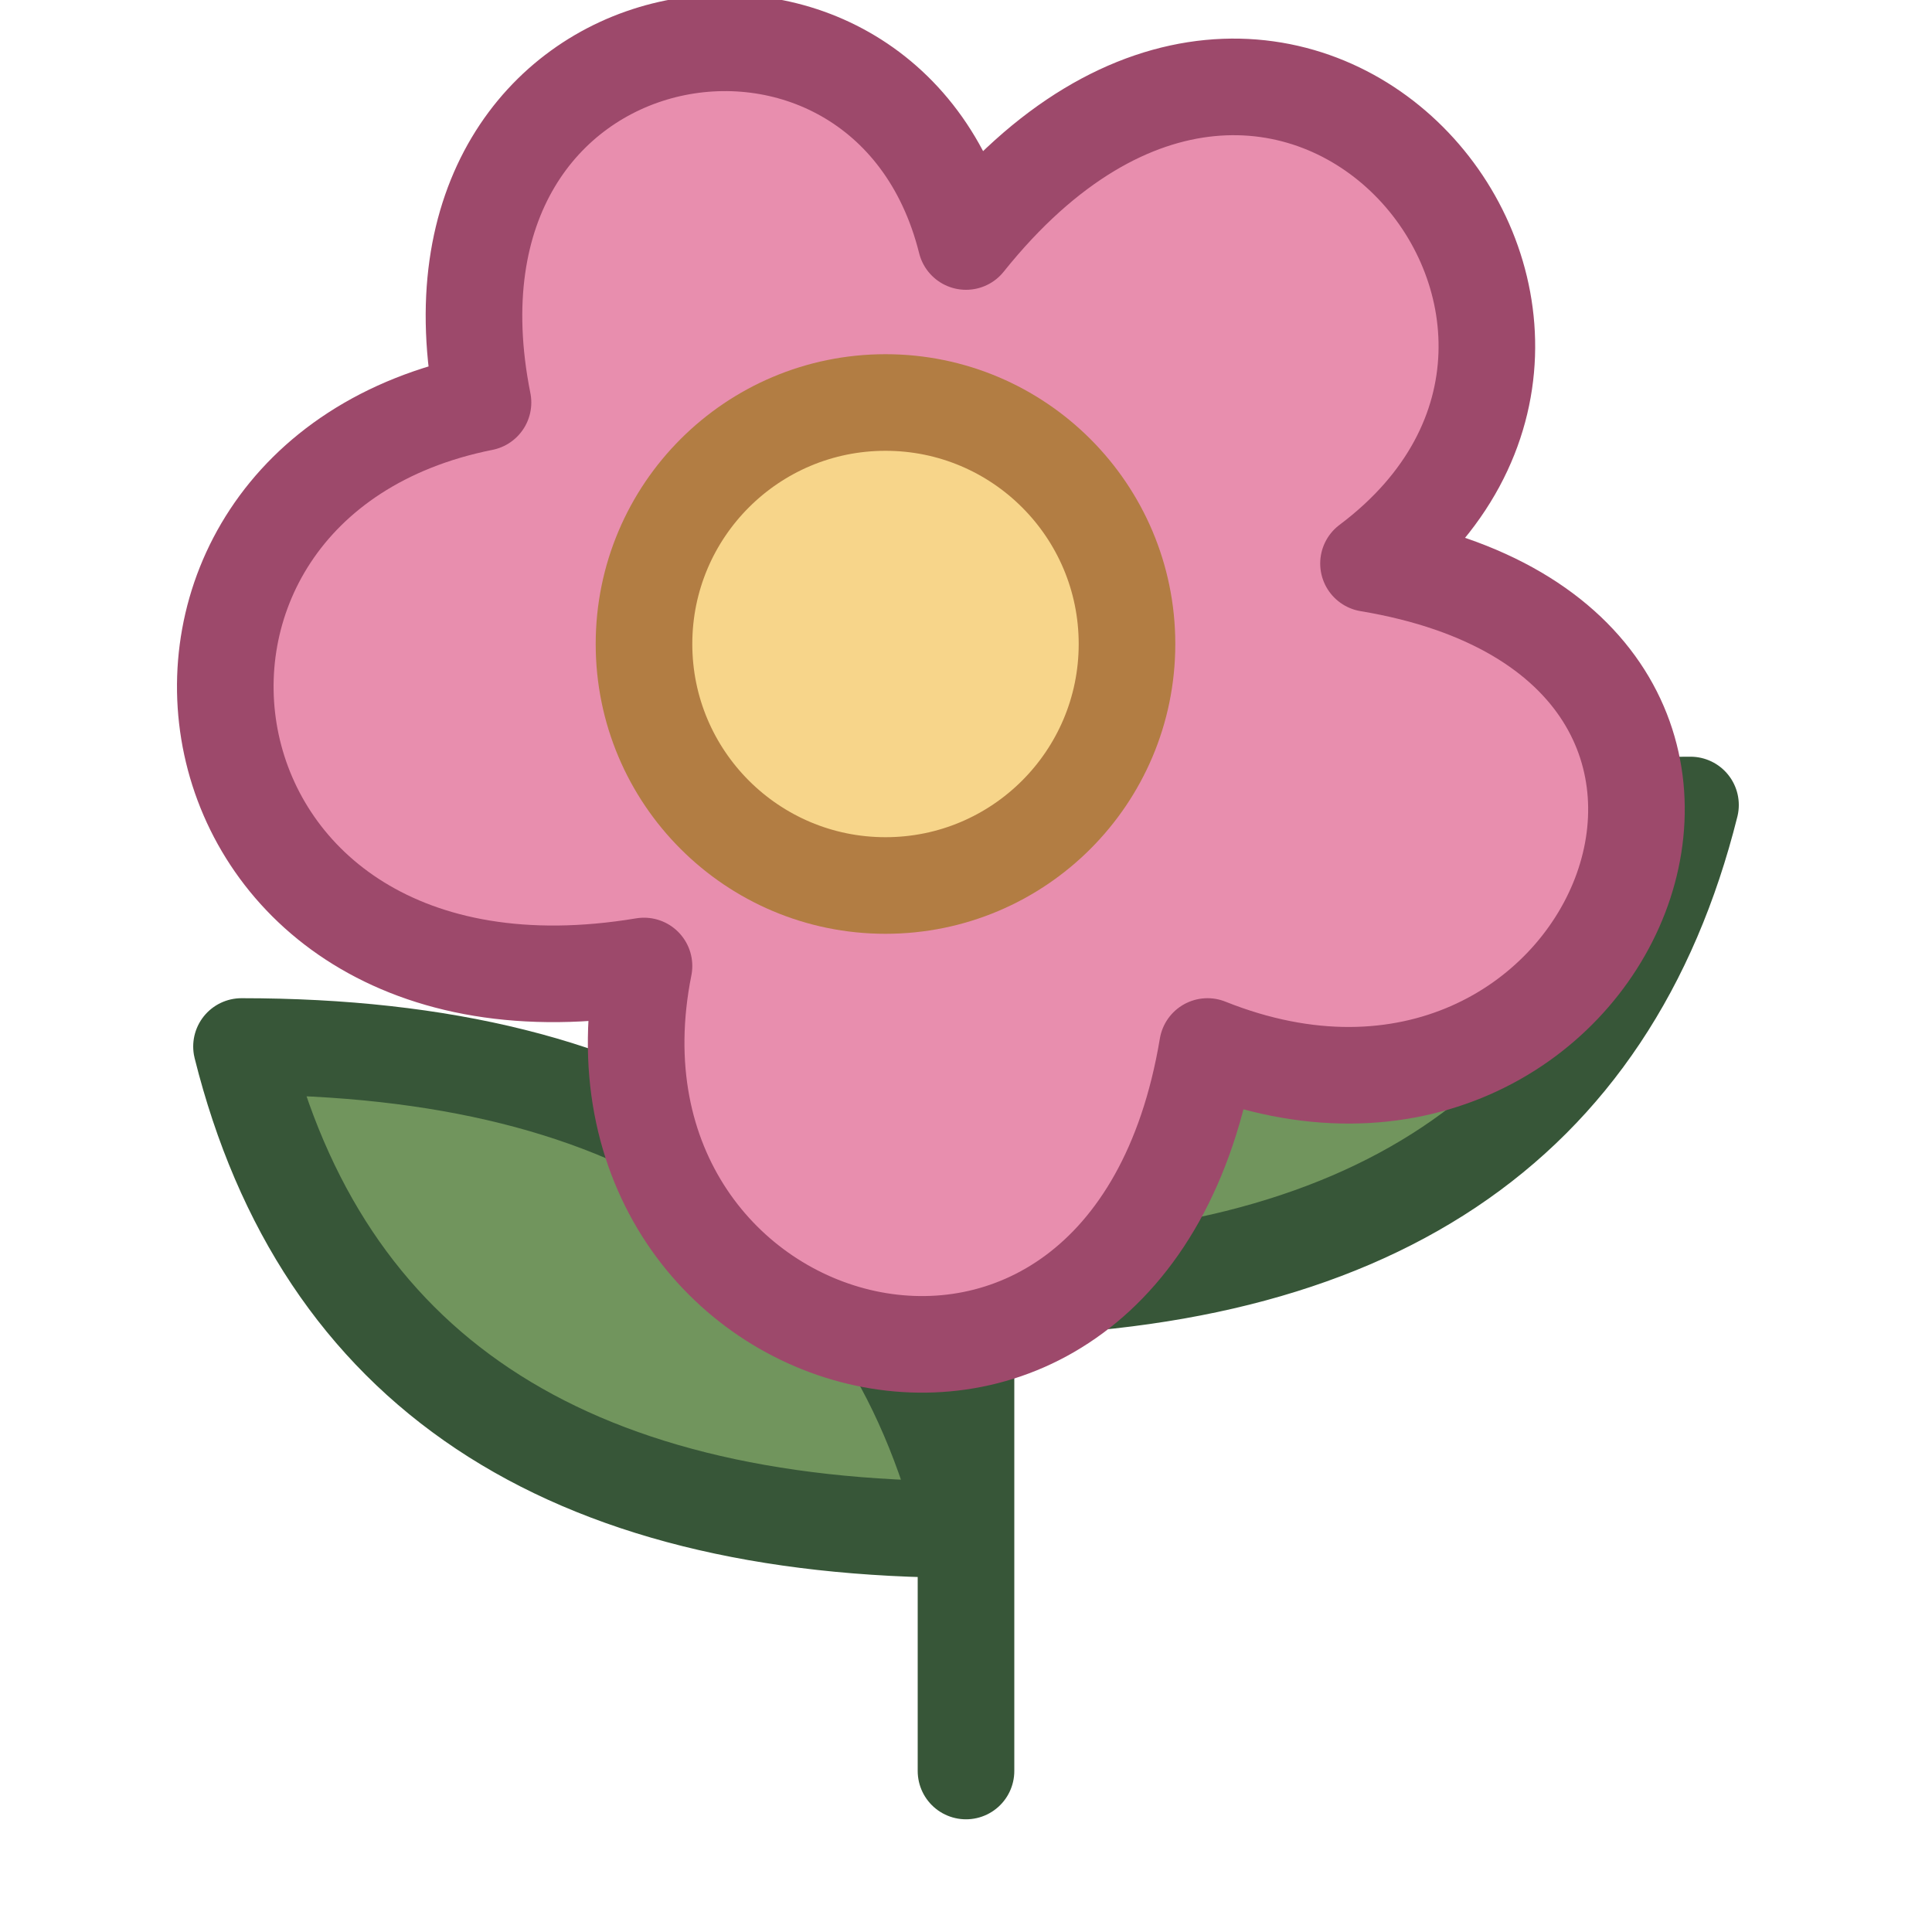
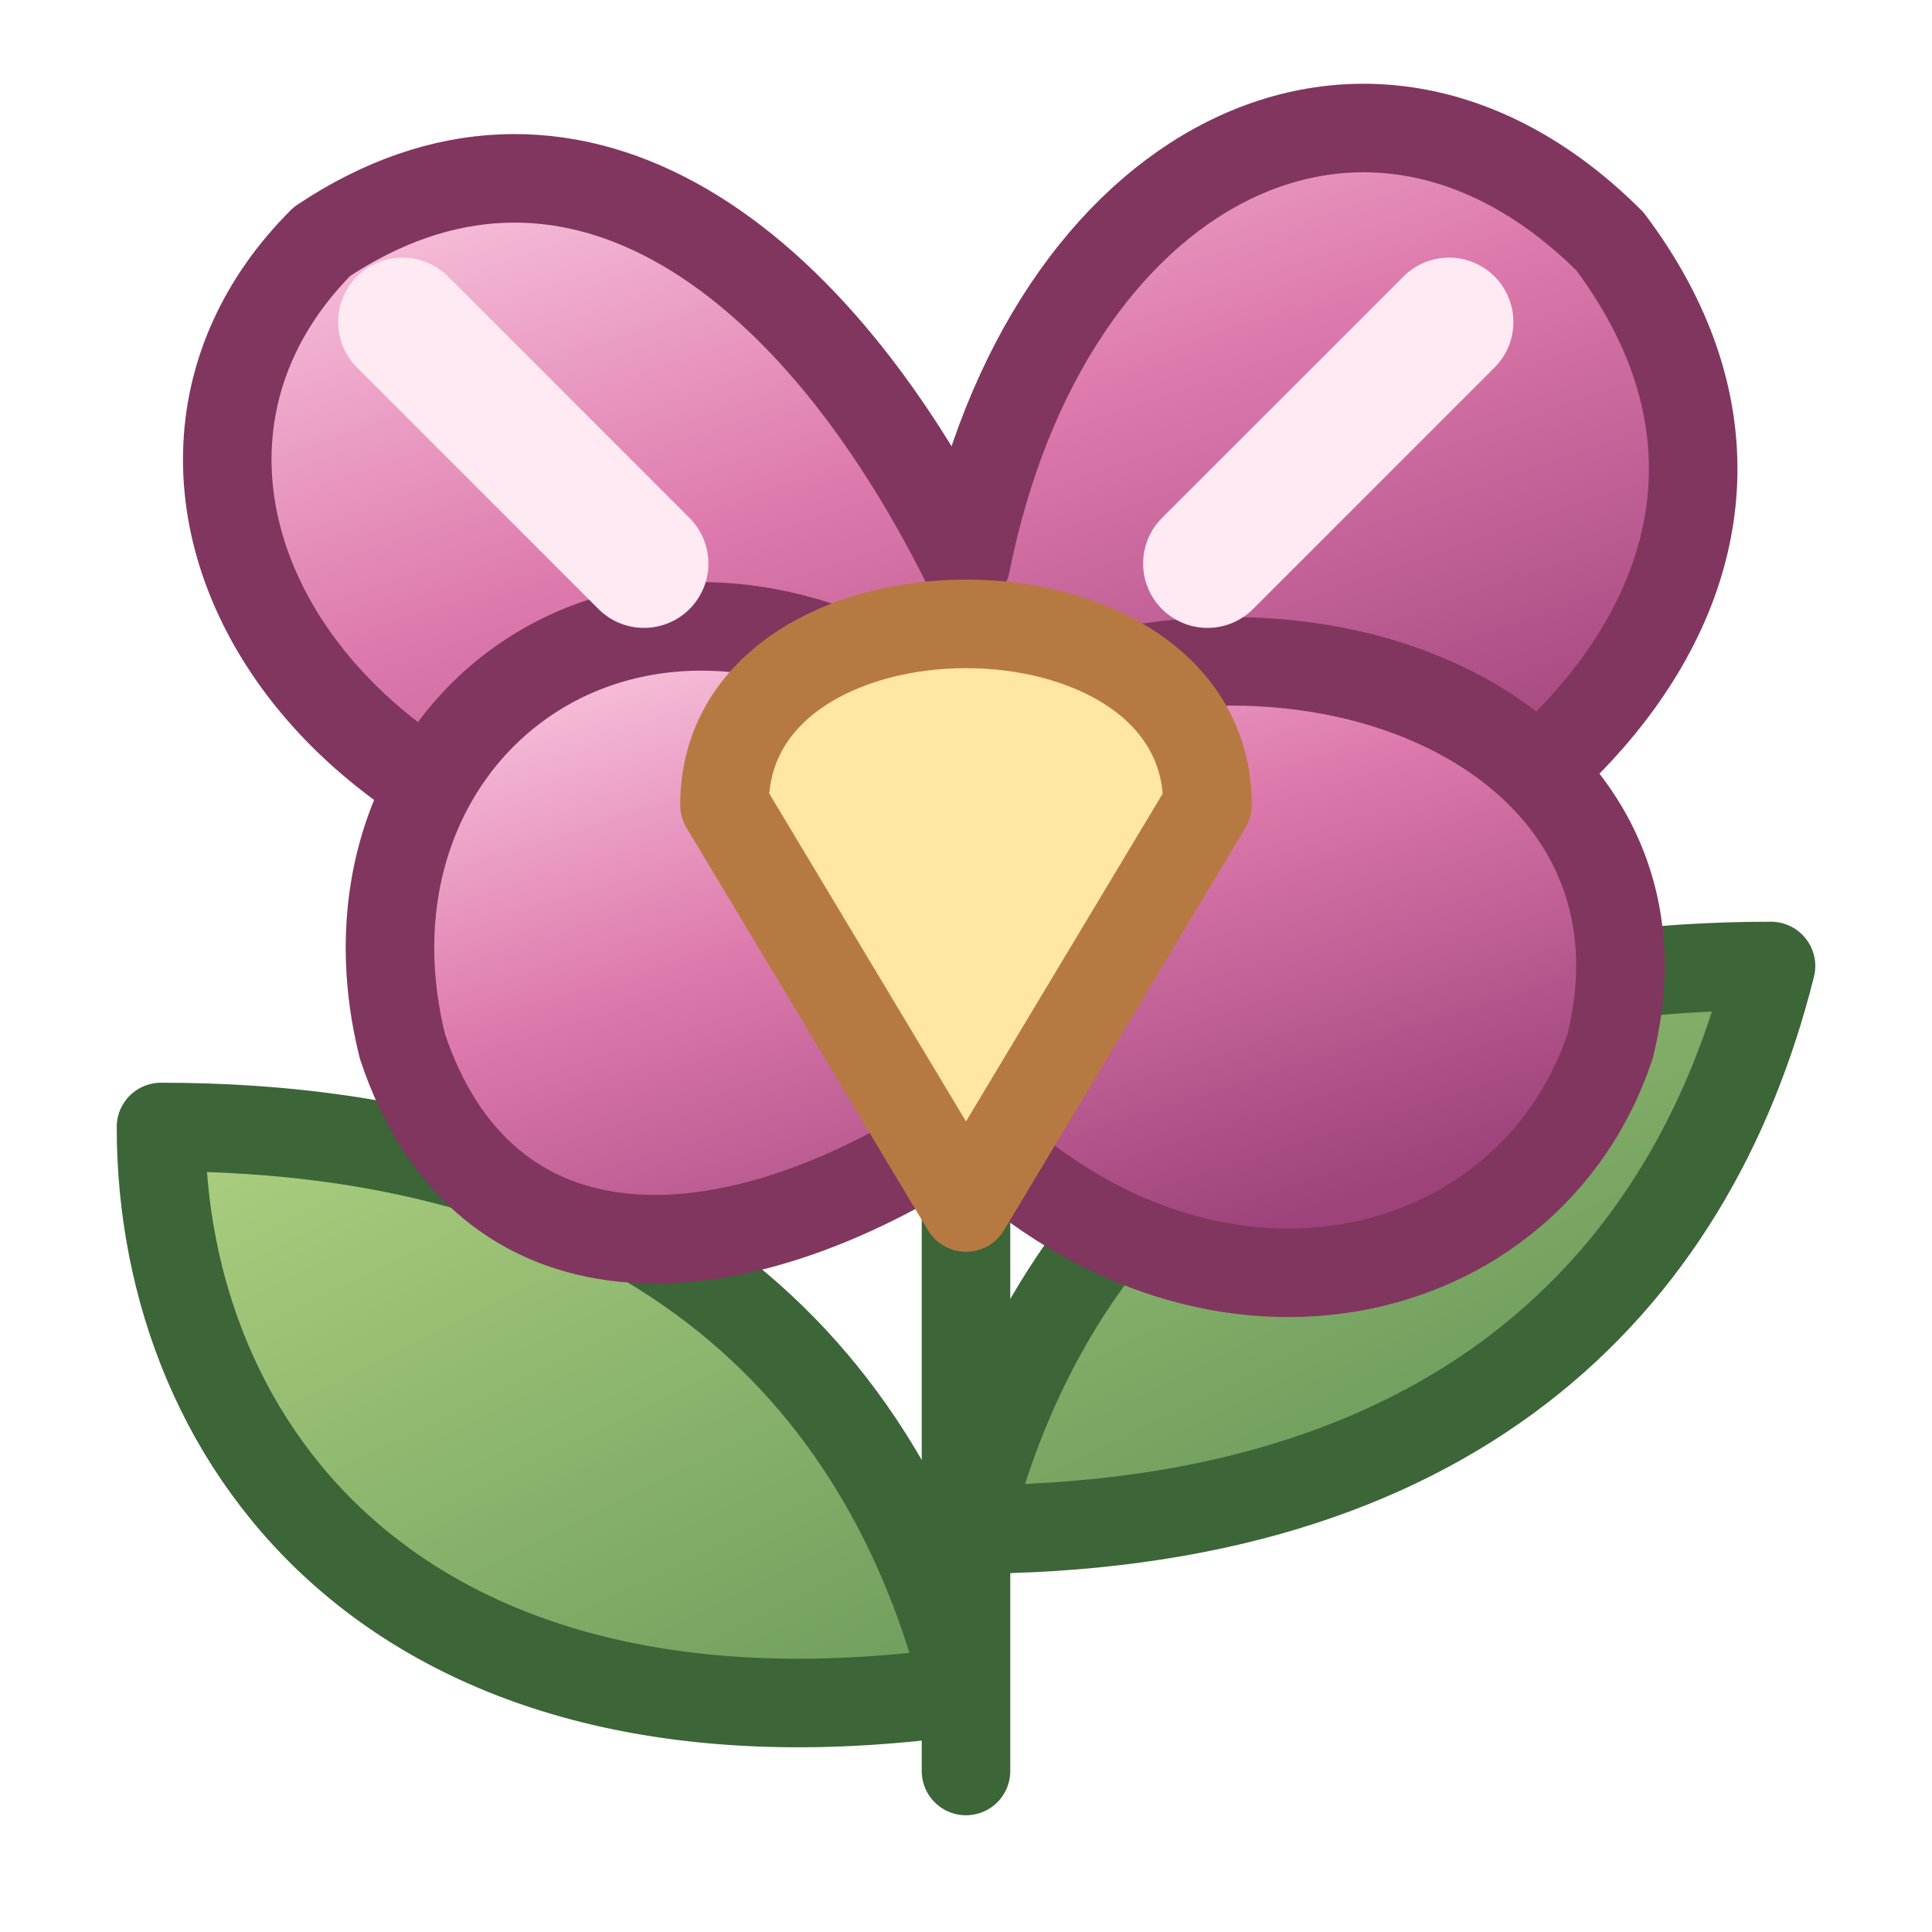
<svg xmlns="http://www.w3.org/2000/svg" viewBox="0 0 24 24" width="96" height="96">
-   <g stroke-width="1.2" stroke-linejoin="round" stroke-linecap="round">
-     <path d="M12 22V11m0 8c-5 0-8-2-9-6 5 0 8 2 9 6Zm0-3c5 0 8-2 9-6-5 0-8 2-9 6Z" fill="#71955d" stroke="#375638" />
-     <path d="M12 3c4-5 9 1 5 4 6 1 3 8-2 6-1 6-8 4-7-1-6 1-7-6-2-7-1-5 5-6 6-2Z" fill="#e88eae" stroke="#9d496b" />
-     <circle cx="11" cy="8" r="3" fill="#f7d58a" stroke="#b27d43" />
+   <defs>
+     <linearGradient id="petal" x1="0" y1="0" x2=".6" y2="1">
+       <stop stop-color="#ffd6e8" />
+       <stop offset=".5" stop-color="#dd79ac" />
+       <stop offset="1" stop-color="#9d427b" />
+     </linearGradient>
+     <linearGradient id="leaf" x1="0" y1="0" x2="1" y2="1">
+       <stop stop-color="#b9d986" />
+       <stop offset="1" stop-color="#4c824a" />
+     </linearGradient>
+   </defs>
+   <g stroke-width="1.1" stroke-linejoin="round" stroke-linecap="round">
+     <path d="M12 22v-9m0 8C5 22 2 18 2 14c6 0 9 3 10 7Zm0-2c6 0 9-3 10-7-6 0-9 3-10 7Z" fill="url(#leaf)" stroke="#3c6538" />
+     <path d="M10 11C4 11 1 6 4 3c3-2 6 0 8 4 1-5 5-7 8-4 3 4-1 8-6 9Z" fill="url(#petal)" stroke="#81365f" />
+     <path d="M12 9c-4-3-8 0-7 4 1 3 4 3 7 1 3 3 7 2 8-1 1-4-4-6-8-4Z" fill="url(#petal)" stroke="#81365f" />
+     <path d="M9 10c0-3 6-3 6 0l-3 5Z" fill="#ffe6a1" stroke="#b77942" />
+     <path d="m5 4 3 3m10-3-3 3" stroke="#ffe9f2" stroke-width="1.6" />
  </g>
</svg>
